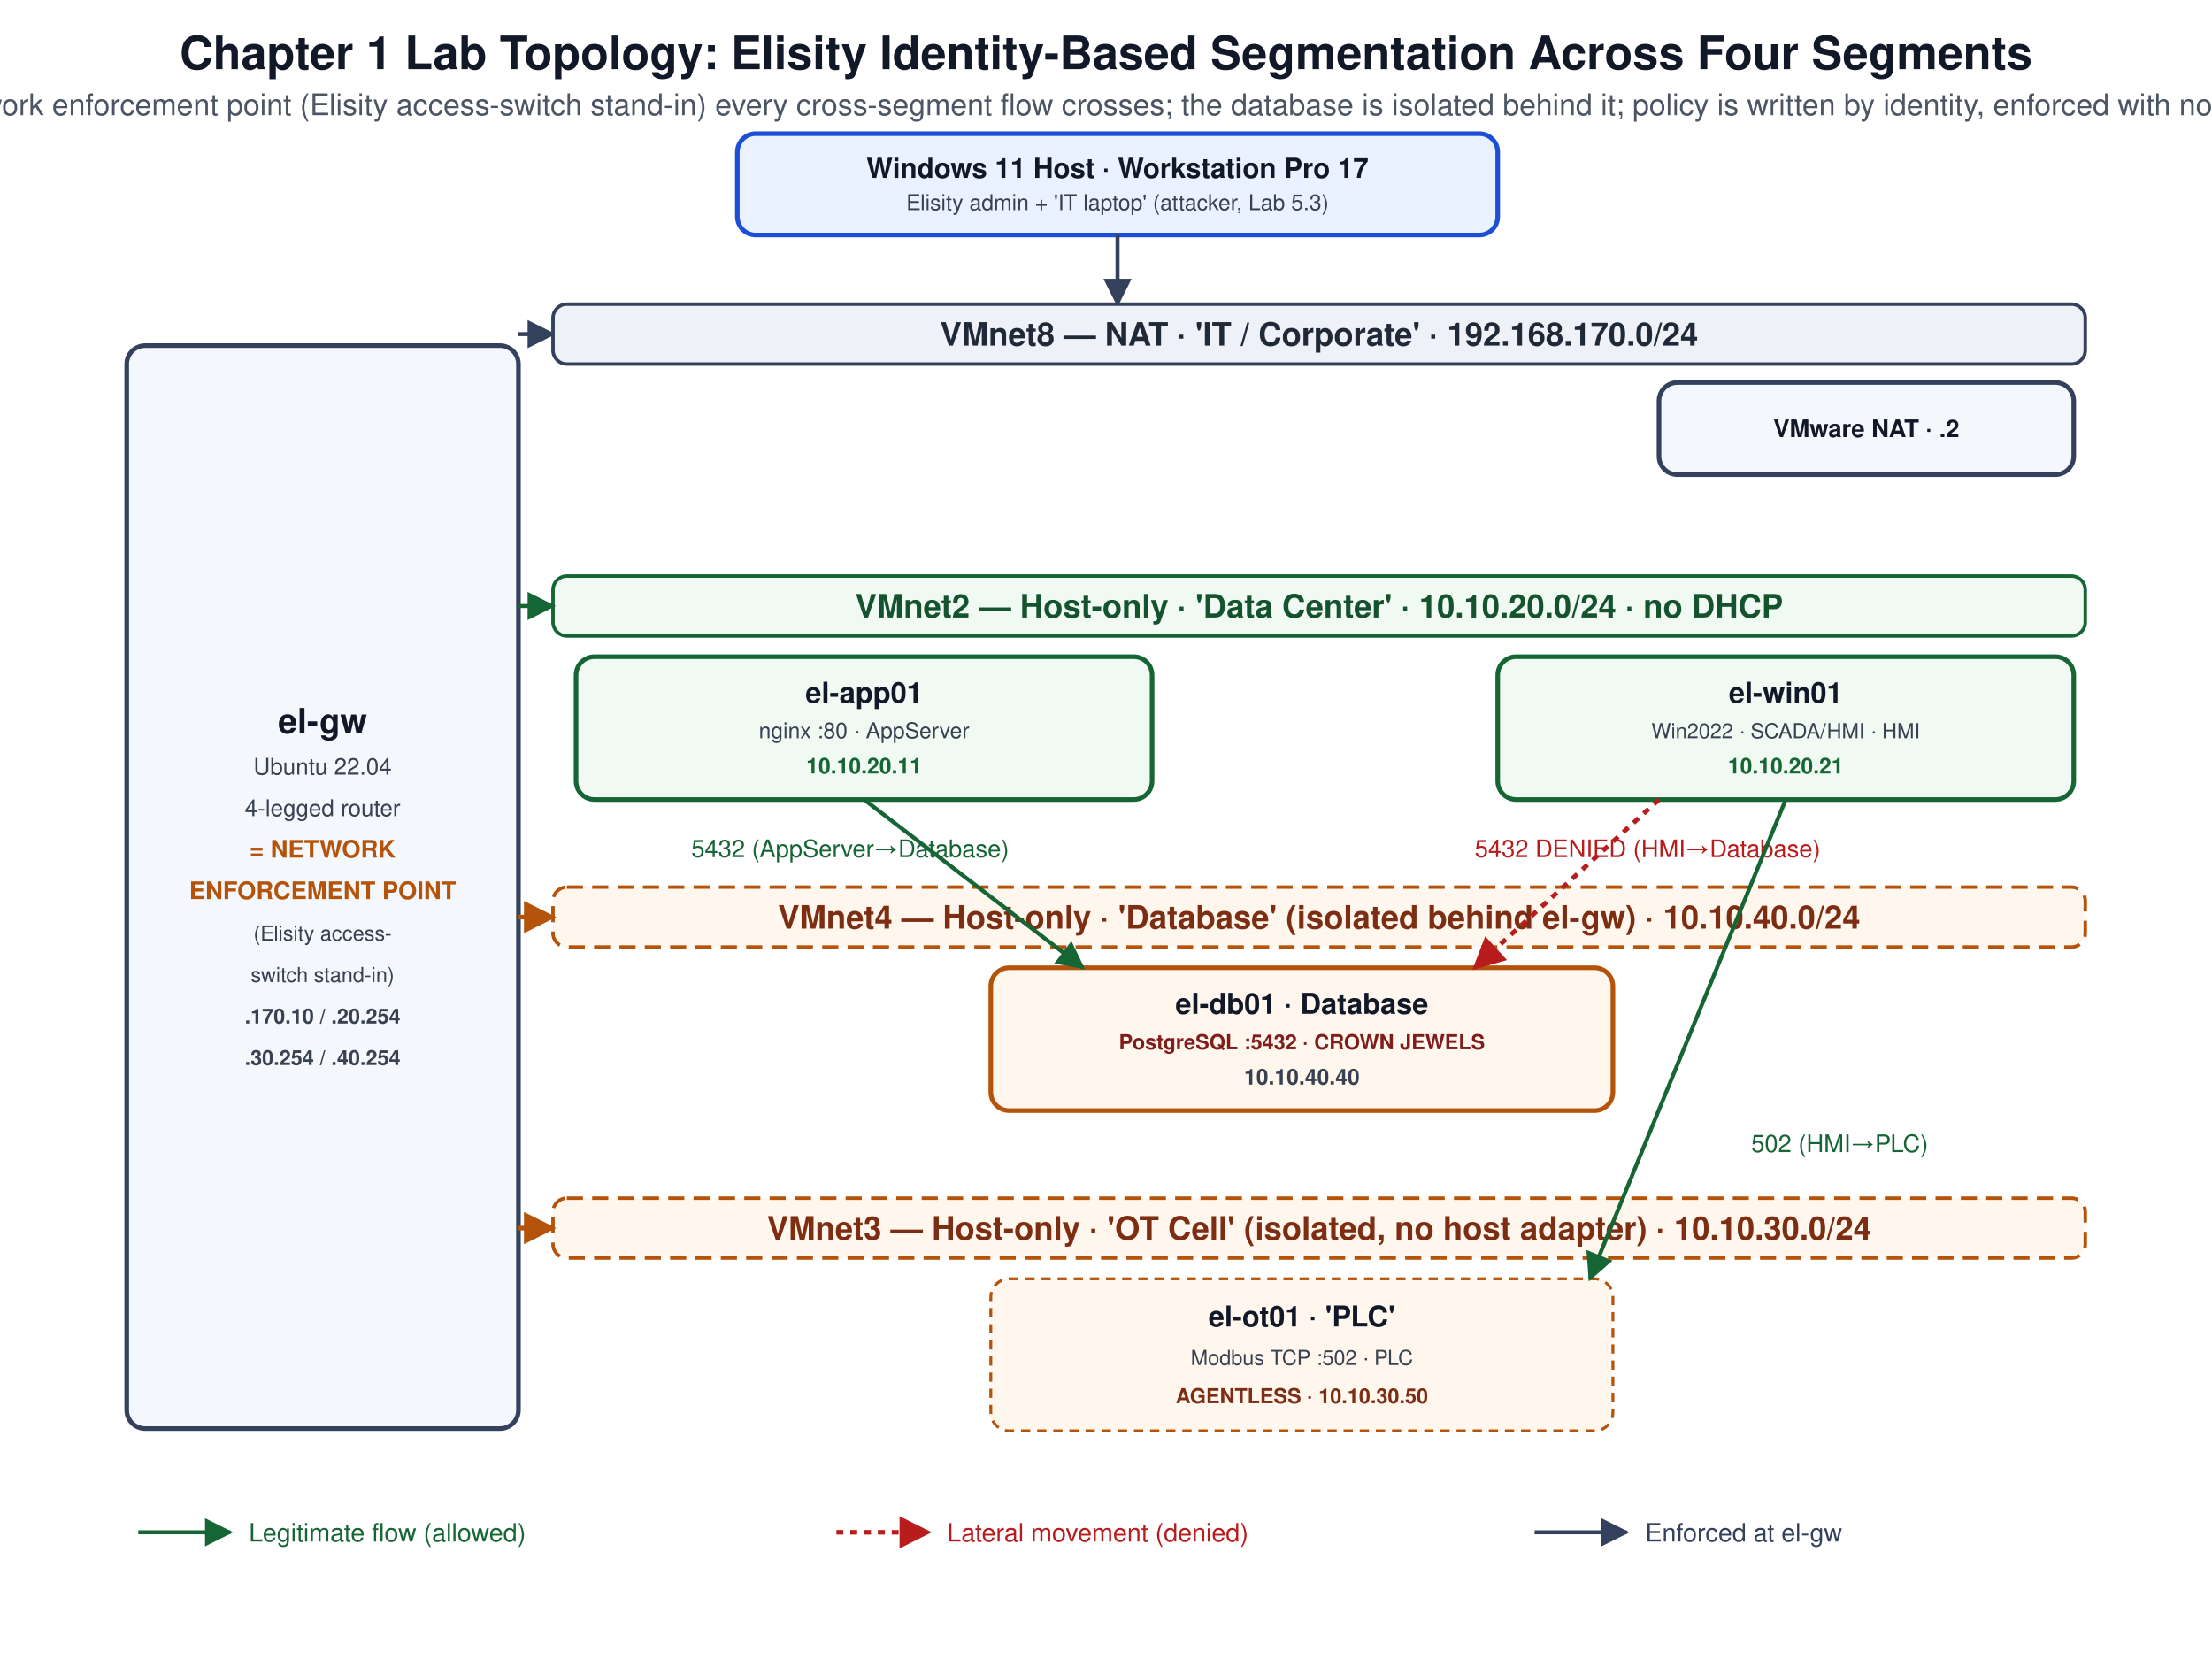
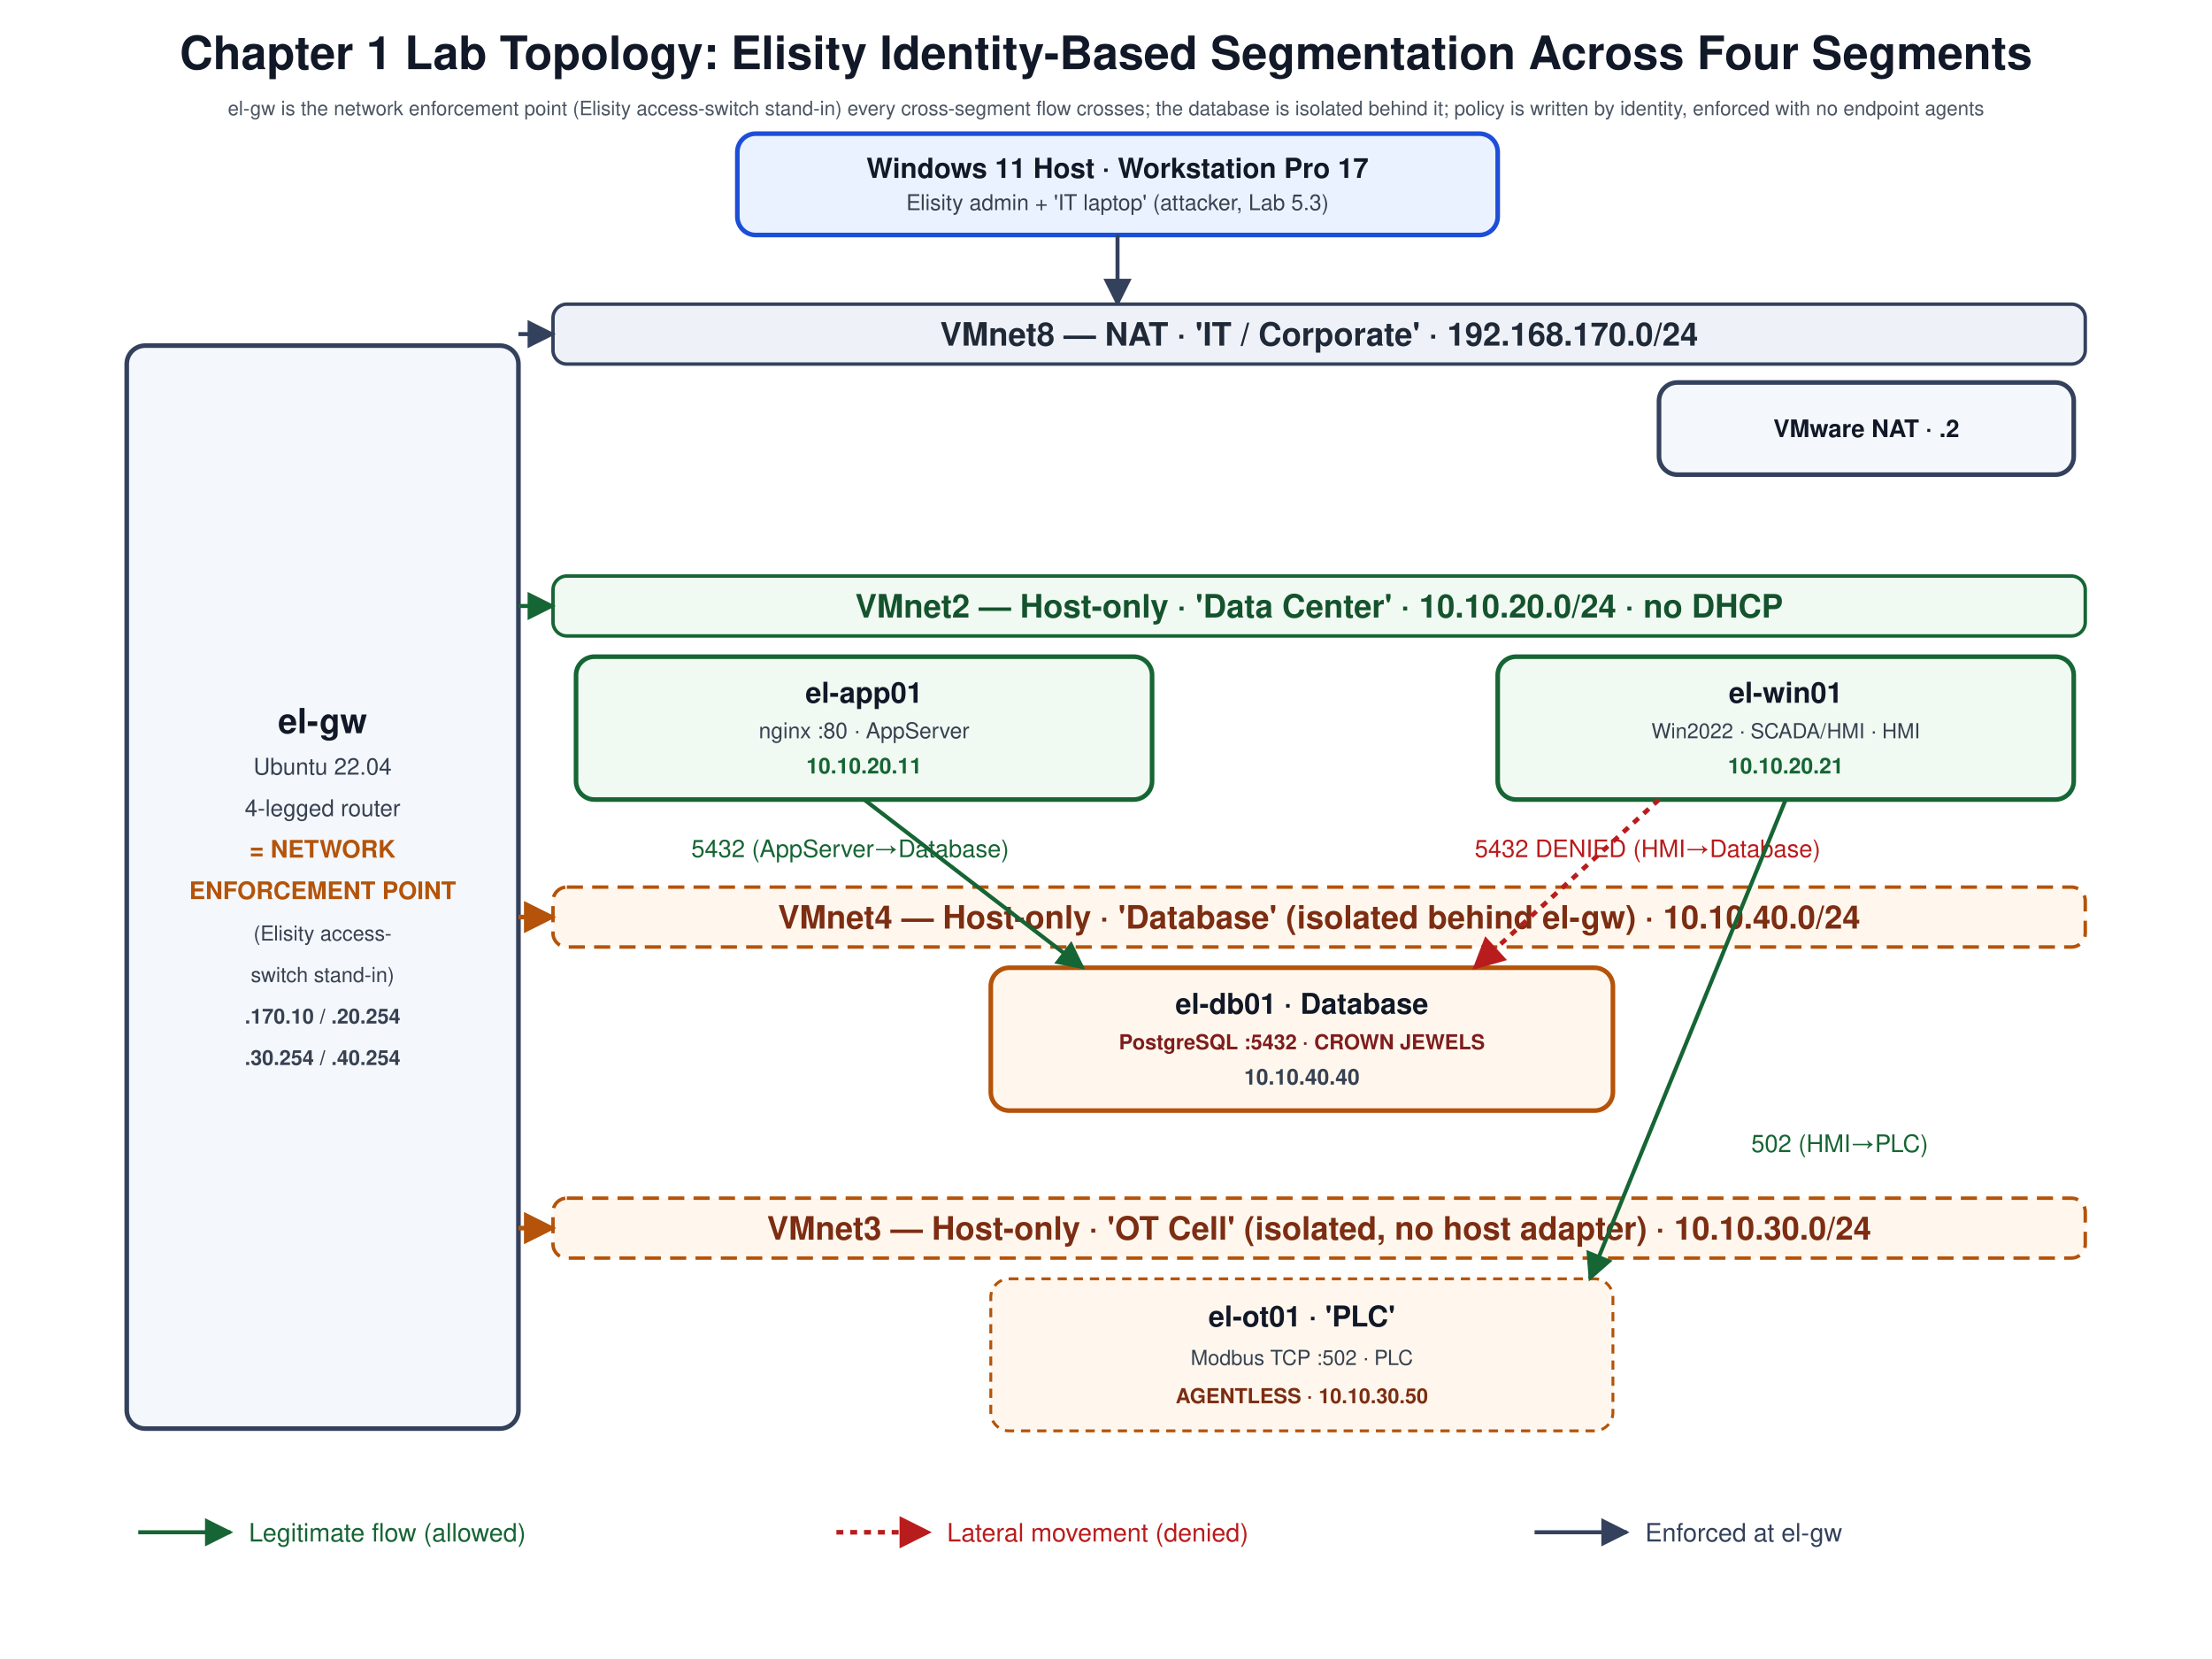
<svg xmlns="http://www.w3.org/2000/svg" viewBox="0 0 960 720" font-family="Helvetica, Arial, sans-serif">
  <defs>
    <marker id="arrow-alt" viewBox="0 0 10 10" refX="9" refY="5" markerWidth="7" markerHeight="7" orient="auto-start-reverse">
      <path d="M0,0 L10,5 L0,10 z" fill="#166534" />
    </marker>
    <marker id="arrow-data" viewBox="0 0 10 10" refX="9" refY="5" markerWidth="7" markerHeight="7" orient="auto-start-reverse">
      <path d="M0,0 L10,5 L0,10 z" fill="#b45309" />
    </marker>
    <marker id="arrow-mgmt" viewBox="0 0 10 10" refX="9" refY="5" markerWidth="7" markerHeight="7" orient="auto-start-reverse">
      <path d="M0,0 L10,5 L0,10 z" fill="#33415c" />
    </marker>
    <marker id="arrow-warn" viewBox="0 0 10 10" refX="9" refY="5" markerWidth="7" markerHeight="7" orient="auto-start-reverse">
      <path d="M0,0 L10,5 L0,10 z" fill="#b91c1c" />
    </marker>
  </defs>
  <rect x="0" y="0" width="960" height="720" fill="#ffffff" />
  <text x="480.0" y="30" text-anchor="middle" font-size="20" font-weight="700" fill="#111827">Chapter 1 Lab Topology: Elisity Identity-Based Segmentation Across Four Segments</text>
-   <text x="480.0" y="50" text-anchor="middle" font-size="13" fill="#4b5563">el-gw is the network enforcement point (Elisity access-switch stand-in) every cross-segment flow crosses; the database is isolated behind it; policy is written by identity, enforced with no endpoint agents</text>
+   <text x="480.0" y="50" text-anchor="middle" font-size="8.6" fill="#4b5563">el-gw is the network enforcement point (Elisity access-switch stand-in) every cross-segment flow crosses; the database is isolated behind it; policy is written by identity, enforced with no endpoint agents</text>
  <rect x="320" y="58" width="330" height="44" rx="8" fill="#eaf2ff" stroke="#1d4ed8" stroke-width="2" />
  <text x="485.0" y="77.2" text-anchor="middle" font-size="12" font-weight="700" fill="#111827">Windows 11 Host · Workstation Pro 17</text>
  <text x="485.0" y="91.2" text-anchor="middle" font-size="9.5" font-weight="400" fill="#374151">Elisity admin + 'IT laptop' (attacker, Lab 5.3)</text>
  <line x1="485" y1="102" x2="485" y2="132" stroke="#33415c" stroke-width="1.75" marker-end="url(#arrow-mgmt)" />
  <rect x="55" y="150" width="170" height="470" rx="8" fill="#f4f7fb" stroke="#33415c" stroke-width="2" />
  <text x="140.0" y="318.2" text-anchor="middle" font-size="15" font-weight="700" fill="#111827">el-gw</text>
  <text x="140.0" y="336.2" text-anchor="middle" font-size="10" font-weight="400" fill="#374151">Ubuntu 22.04</text>
  <text x="140.0" y="354.2" text-anchor="middle" font-size="10" font-weight="400" fill="#374151">4-legged router</text>
  <text x="140.0" y="372.2" text-anchor="middle" font-size="10.5" font-weight="700" fill="#b45309">= NETWORK</text>
  <text x="140.0" y="390.2" text-anchor="middle" font-size="10.5" font-weight="700" fill="#b45309">ENFORCEMENT POINT</text>
  <text x="140.0" y="408.2" text-anchor="middle" font-size="9" font-weight="400" fill="#374151">(Elisity access-</text>
  <text x="140.0" y="426.2" text-anchor="middle" font-size="9" font-weight="400" fill="#374151">switch stand-in)</text>
  <text x="140.0" y="444.2" text-anchor="middle" font-size="9" font-weight="700" fill="#374151">.170.10 / .20.254</text>
  <text x="140.0" y="462.2" text-anchor="middle" font-size="9" font-weight="700" fill="#374151">.30.254 / .40.254</text>
  <rect x="240" y="132" width="665" height="26" rx="6" fill="#eef2f8" stroke="#33415c" stroke-width="1.5" />
  <text x="572.5" y="150.0" text-anchor="middle" font-size="14" font-weight="600" fill="#1f2937">VMnet8 — NAT · 'IT / Corporate' · 192.168.170.0/24</text>
  <rect x="720" y="166" width="180" height="40" rx="8" fill="#f4f7fb" stroke="#33415c" stroke-width="2" />
  <text x="810.0" y="189.7" text-anchor="middle" font-size="10.5" font-weight="700" fill="#111827">VMware NAT · .2</text>
  <line x1="225" y1="145" x2="240" y2="145" stroke="#33415c" stroke-width="1.75" marker-end="url(#arrow-mgmt)" />
  <rect x="240" y="250" width="665" height="26" rx="6" fill="#f0faf2" stroke="#166534" stroke-width="1.5" />
  <text x="572.5" y="268.0" text-anchor="middle" font-size="14" font-weight="600" fill="#14532d">VMnet2 — Host-only · 'Data Center' · 10.10.20.0/24 · no DHCP</text>
  <rect x="250" y="285" width="250" height="62" rx="8" fill="#f0faf2" stroke="#166534" stroke-width="2" />
  <text x="375.0" y="305.0" text-anchor="middle" font-size="12.5" font-weight="700" fill="#111827">el-app01</text>
  <text x="375.0" y="320.4" text-anchor="middle" font-size="9.5" font-weight="400" fill="#374151">nginx :80 · AppServer</text>
  <text x="375.0" y="335.7" text-anchor="middle" font-size="9.5" font-weight="700" fill="#166534">10.10.20.11</text>
  <rect x="650" y="285" width="250" height="62" rx="8" fill="#f0faf2" stroke="#166534" stroke-width="2" />
  <text x="775.0" y="305.0" text-anchor="middle" font-size="12.5" font-weight="700" fill="#111827">el-win01</text>
  <text x="775.0" y="320.4" text-anchor="middle" font-size="9" font-weight="400" fill="#374151">Win2022 · SCADA/HMI · HMI</text>
  <text x="775.0" y="335.7" text-anchor="middle" font-size="9.5" font-weight="700" fill="#166534">10.10.20.21</text>
  <line x1="225" y1="263" x2="240" y2="263" stroke="#166534" stroke-width="1.75" marker-end="url(#arrow-alt)" />
  <rect x="240" y="385" width="665" height="26" rx="6" fill="#fff7ed" stroke="#b45309" stroke-width="1.5" stroke-dasharray="7 4" />
  <text x="572.5" y="403.0" text-anchor="middle" font-size="14" font-weight="600" fill="#7c2d12">VMnet4 — Host-only · 'Database' (isolated behind el-gw) · 10.10.40.0/24</text>
  <rect x="430" y="420" width="270" height="62" rx="8" fill="#fff7ed" stroke="#b45309" stroke-width="2" />
  <text x="565.0" y="440.0" text-anchor="middle" font-size="12.5" font-weight="700" fill="#111827">el-db01 · Database</text>
  <text x="565.0" y="455.4" text-anchor="middle" font-size="9" font-weight="700" fill="#7f1d1d">PostgreSQL :5432 · CROWN JEWELS</text>
  <text x="565.0" y="470.7" text-anchor="middle" font-size="9.5" font-weight="700" fill="#374151">10.10.40.40</text>
  <line x1="225" y1="398" x2="240" y2="398" stroke="#b45309" stroke-width="2" stroke-dasharray="7 4" marker-end="url(#arrow-data)" />
  <rect x="240" y="520" width="665" height="26" rx="6" fill="#fff7ed" stroke="#b45309" stroke-width="1.5" stroke-dasharray="7 4" />
  <text x="572.5" y="538.0" text-anchor="middle" font-size="14" font-weight="600" fill="#7c2d12">VMnet3 — Host-only · 'OT Cell' (isolated, no host adapter) · 10.10.30.0/24</text>
  <rect x="430" y="555" width="270" height="66" rx="8" fill="#fff7ed" stroke="#b45309" stroke-width="1.25" stroke-dasharray="4 3" />
  <text x="565.0" y="575.7" text-anchor="middle" font-size="12.5" font-weight="700" fill="#111827">el-ot01 · 'PLC'</text>
  <text x="565.0" y="592.4" text-anchor="middle" font-size="9" font-weight="400" fill="#374151">Modbus TCP :502 · PLC</text>
  <text x="565.0" y="609.0" text-anchor="middle" font-size="9" font-weight="700" fill="#7c2d12">AGENTLESS · 10.10.30.50</text>
  <line x1="225" y1="533" x2="240" y2="533" stroke="#b45309" stroke-width="2" stroke-dasharray="7 4" marker-end="url(#arrow-data)" />
  <line x1="375" y1="347" x2="470" y2="420" stroke="#166534" stroke-width="1.75" marker-end="url(#arrow-alt)" />
  <text x="300" y="372" font-size="10.5" fill="#166534">5432 (AppServer→Database)</text>
  <line x1="720" y1="347" x2="640" y2="420" stroke="#b91c1c" stroke-width="2" stroke-dasharray="3 3" marker-end="url(#arrow-warn)" />
  <text x="640" y="372" font-size="10.5" fill="#b91c1c">5432 DENIED (HMI→Database)</text>
  <line x1="775" y1="347" x2="690" y2="555" stroke="#166534" stroke-width="1.75" marker-end="url(#arrow-alt)" />
  <text x="760" y="500" font-size="10.5" fill="#166534">502 (HMI→PLC)</text>
  <line x1="60" y1="665" x2="100" y2="665" stroke="#166534" stroke-width="1.75" marker-end="url(#arrow-alt)" />
  <text x="108" y="669" font-size="11" fill="#166534">Legitimate flow (allowed)</text>
  <line x1="363" y1="665" x2="403" y2="665" stroke="#b91c1c" stroke-width="2" stroke-dasharray="3 3" marker-end="url(#arrow-warn)" />
  <text x="411" y="669" font-size="11" fill="#b91c1c">Lateral movement (denied)</text>
  <line x1="666" y1="665" x2="706" y2="665" stroke="#33415c" stroke-width="1.75" marker-end="url(#arrow-mgmt)" />
  <text x="714" y="669" font-size="11" fill="#33415c">Enforced at el-gw</text>
</svg>
